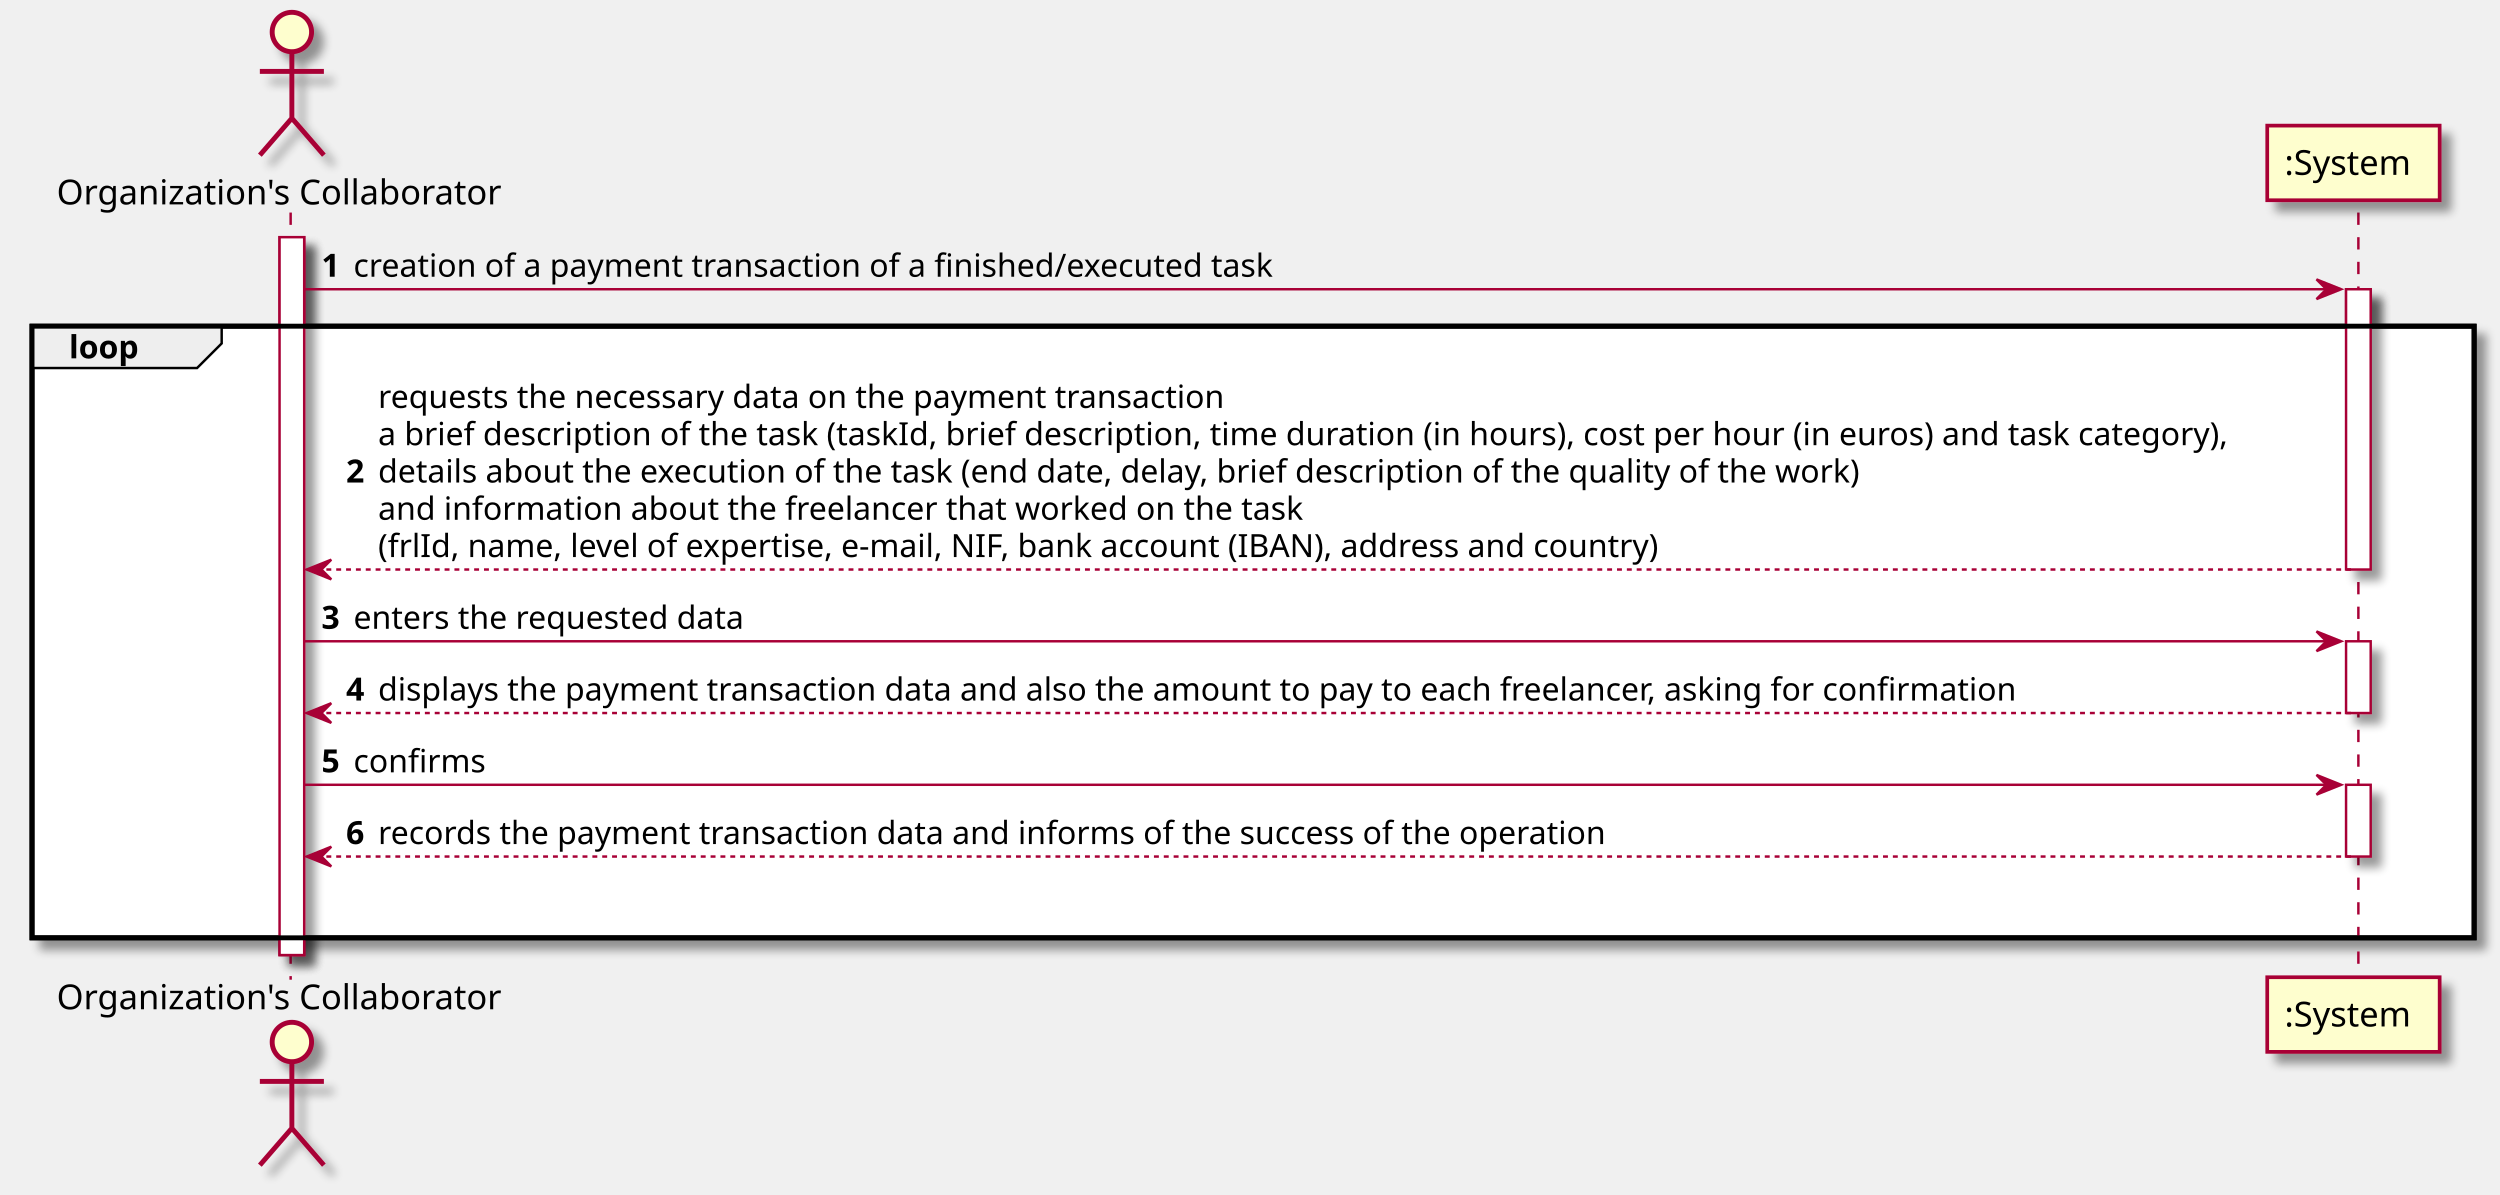
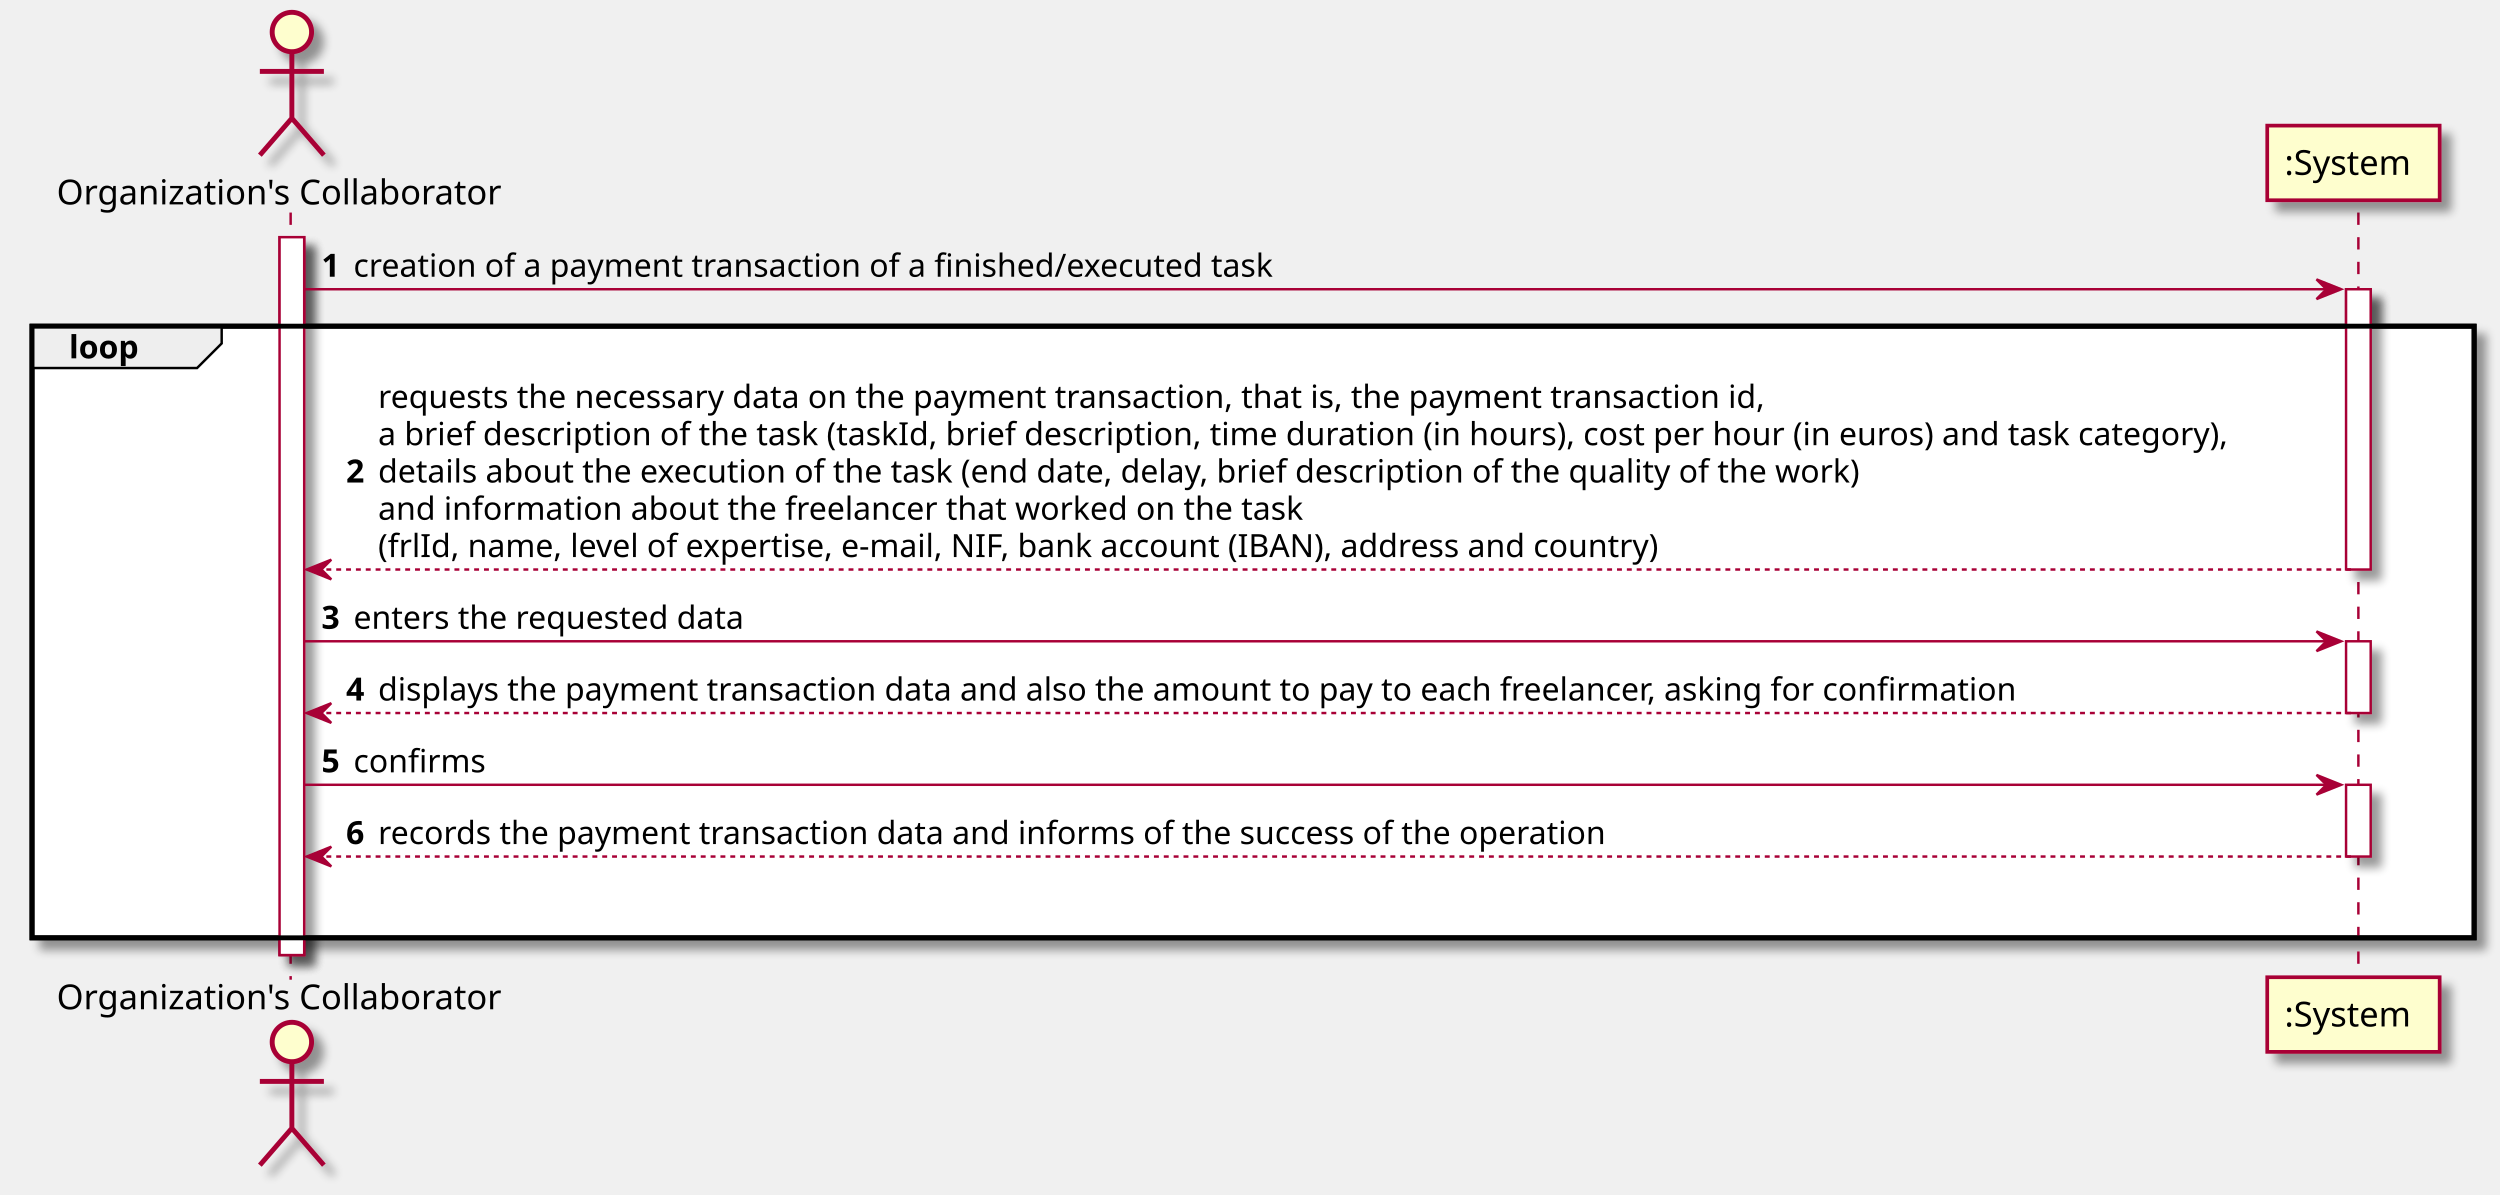
<svg xmlns="http://www.w3.org/2000/svg" contentScriptType="application/ecmascript" contentStyleType="text/css" height="485px" preserveAspectRatio="none" style="width:1015px;height:485px;" version="1.1" viewBox="0 0 1015 485" width="1015px" zoomAndPan="magnify">
  <defs>
-     <filter height="300%" id="f55kcv8ccrfvw" width="300%" x="-1" y="-1">
+     <filter height="300%" id="fynb7jpua7g1d" width="300%" x="-1" y="-1">
      <feGaussianBlur result="blurOut" stdDeviation="2.0" />
      <feColorMatrix in="blurOut" result="blurOut2" type="matrix" values="0 0 0 0 0 0 0 0 0 0 0 0 0 0 0 0 0 0 .4 0" />
      <feOffset dx="4.0" dy="4.0" in="blurOut2" result="blurOut3" />
      <feBlend in="SourceGraphic" in2="blurOut3" mode="normal" />
    </filter>
  </defs>
  <g>
-     <rect fill="#FFFFFF" filter="url(#f55kcv8ccrfvw)" height="291.461" style="stroke: #A80036; stroke-width: 1.0;" width="10" x="113.5" y="96.297" />
-     <rect fill="#FFFFFF" filter="url(#f55kcv8ccrfvw)" height="113.797" style="stroke: #A80036; stroke-width: 1.0;" width="10" x="952.5" y="117.43" />
-     <rect fill="#FFFFFF" filter="url(#f55kcv8ccrfvw)" height="29.133" style="stroke: #A80036; stroke-width: 1.0;" width="10" x="952.5" y="260.359" />
-     <rect fill="#FFFFFF" filter="url(#f55kcv8ccrfvw)" height="29.133" style="stroke: #A80036; stroke-width: 1.0;" width="10" x="952.5" y="318.625" />
-     <rect fill="#FFFFFF" filter="url(#f55kcv8ccrfvw)" height="248.328" style="stroke: #000000; stroke-width: 2.0;" width="991.5" x="13" y="132.43" />
+     <rect fill="#FFFFFF" filter="url(#fynb7jpua7g1d)" height="291.461" style="stroke: #A80036; stroke-width: 1.0;" width="10" x="113.5" y="96.297" />
+     <rect fill="#FFFFFF" filter="url(#fynb7jpua7g1d)" height="113.797" style="stroke: #A80036; stroke-width: 1.0;" width="10" x="952.5" y="117.43" />
+     <rect fill="#FFFFFF" filter="url(#fynb7jpua7g1d)" height="29.133" style="stroke: #A80036; stroke-width: 1.0;" width="10" x="952.5" y="260.359" />
+     <rect fill="#FFFFFF" filter="url(#fynb7jpua7g1d)" height="29.133" style="stroke: #A80036; stroke-width: 1.0;" width="10" x="952.5" y="318.625" />
+     <rect fill="#FFFFFF" filter="url(#fynb7jpua7g1d)" height="248.328" style="stroke: #000000; stroke-width: 2.0;" width="991.5" x="13" y="132.43" />
    <line style="stroke: #A80036; stroke-width: 1.0; stroke-dasharray: 5.0,5.0;" x1="118" x2="118" y1="86.297" y2="397.758" />
    <line style="stroke: #A80036; stroke-width: 1.0; stroke-dasharray: 5.0,5.0;" x1="957.5" x2="957.5" y1="86.297" y2="397.758" />
    <text fill="#000000" font-family="sans-serif" font-size="14" lengthAdjust="spacingAndGlyphs" textLength="185" x="23" y="82.995">Organization's Collaborator</text>
-     <ellipse cx="118.5" cy="13" fill="#FEFECE" filter="url(#f55kcv8ccrfvw)" rx="8" ry="8" style="stroke: #A80036; stroke-width: 2.0;" />
-     <path d="M118.5,21 L118.5,48 M105.5,29 L131.5,29 M118.5,48 L105.5,63 M118.5,48 L131.5,63 " fill="none" filter="url(#f55kcv8ccrfvw)" style="stroke: #A80036; stroke-width: 2.0;" />
+     <ellipse cx="118.5" cy="13" fill="#FEFECE" filter="url(#fynb7jpua7g1d)" rx="8" ry="8" style="stroke: #A80036; stroke-width: 2.0;" />
+     <path d="M118.5,21 L118.5,48 M105.5,29 L131.5,29 M118.5,48 L105.5,63 M118.5,48 L131.5,63 " fill="none" filter="url(#fynb7jpua7g1d)" style="stroke: #A80036; stroke-width: 2.0;" />
    <text fill="#000000" font-family="sans-serif" font-size="14" lengthAdjust="spacingAndGlyphs" textLength="185" x="23" y="409.753">Organization's Collaborator</text>
-     <ellipse cx="118.5" cy="423.055" fill="#FEFECE" filter="url(#f55kcv8ccrfvw)" rx="8" ry="8" style="stroke: #A80036; stroke-width: 2.0;" />
-     <path d="M118.5,431.055 L118.5,458.055 M105.5,439.055 L131.5,439.055 M118.5,458.055 L105.5,473.055 M118.5,458.055 L131.5,473.055 " fill="none" filter="url(#f55kcv8ccrfvw)" style="stroke: #A80036; stroke-width: 2.0;" />
-     <rect fill="#FEFECE" filter="url(#f55kcv8ccrfvw)" height="30.297" style="stroke: #A80036; stroke-width: 1.5;" width="70" x="920.5" y="51" />
+     <ellipse cx="118.5" cy="423.055" fill="#FEFECE" filter="url(#fynb7jpua7g1d)" rx="8" ry="8" style="stroke: #A80036; stroke-width: 2.0;" />
+     <path d="M118.5,431.055 L118.5,458.055 M105.5,439.055 L131.5,439.055 M118.5,458.055 L105.5,473.055 M118.5,458.055 L131.5,473.055 " fill="none" filter="url(#fynb7jpua7g1d)" style="stroke: #A80036; stroke-width: 2.0;" />
+     <rect fill="#FEFECE" filter="url(#fynb7jpua7g1d)" height="30.297" style="stroke: #A80036; stroke-width: 1.5;" width="70" x="920.5" y="51" />
    <text fill="#000000" font-family="sans-serif" font-size="14" lengthAdjust="spacingAndGlyphs" textLength="56" x="927.5" y="70.995">:System</text>
-     <rect fill="#FEFECE" filter="url(#f55kcv8ccrfvw)" height="30.297" style="stroke: #A80036; stroke-width: 1.5;" width="70" x="920.5" y="396.758" />
+     <rect fill="#FEFECE" filter="url(#fynb7jpua7g1d)" height="30.297" style="stroke: #A80036; stroke-width: 1.5;" width="70" x="920.5" y="396.758" />
    <text fill="#000000" font-family="sans-serif" font-size="14" lengthAdjust="spacingAndGlyphs" textLength="56" x="927.5" y="416.753">:System</text>
-     <rect fill="#FFFFFF" filter="url(#f55kcv8ccrfvw)" height="291.461" style="stroke: #A80036; stroke-width: 1.0;" width="10" x="113.5" y="96.297" />
-     <rect fill="#FFFFFF" filter="url(#f55kcv8ccrfvw)" height="113.797" style="stroke: #A80036; stroke-width: 1.0;" width="10" x="952.5" y="117.43" />
-     <rect fill="#FFFFFF" filter="url(#f55kcv8ccrfvw)" height="29.133" style="stroke: #A80036; stroke-width: 1.0;" width="10" x="952.5" y="260.359" />
-     <rect fill="#FFFFFF" filter="url(#f55kcv8ccrfvw)" height="29.133" style="stroke: #A80036; stroke-width: 1.0;" width="10" x="952.5" y="318.625" />
+     <rect fill="#FFFFFF" filter="url(#fynb7jpua7g1d)" height="291.461" style="stroke: #A80036; stroke-width: 1.0;" width="10" x="113.5" y="96.297" />
+     <rect fill="#FFFFFF" filter="url(#fynb7jpua7g1d)" height="113.797" style="stroke: #A80036; stroke-width: 1.0;" width="10" x="952.5" y="117.43" />
+     <rect fill="#FFFFFF" filter="url(#fynb7jpua7g1d)" height="29.133" style="stroke: #A80036; stroke-width: 1.0;" width="10" x="952.5" y="260.359" />
+     <rect fill="#FFFFFF" filter="url(#fynb7jpua7g1d)" height="29.133" style="stroke: #A80036; stroke-width: 1.0;" width="10" x="952.5" y="318.625" />
    <polygon fill="#A80036" points="940.5,113.43,950.5,117.43,940.5,121.43,944.5,117.43" style="stroke: #A80036; stroke-width: 1.0;" />
    <line style="stroke: #A80036; stroke-width: 1.0;" x1="123.5" x2="946.5" y1="117.43" y2="117.43" />
    <text fill="#000000" font-family="sans-serif" font-size="13" font-weight="bold" lengthAdjust="spacingAndGlyphs" textLength="9" x="130.5" y="112.364">1</text>
    <text fill="#000000" font-family="sans-serif" font-size="13" lengthAdjust="spacingAndGlyphs" textLength="392" x="143.5" y="112.364">creation of a payment transaction of a finished/executed task</text>
    <path d="M13,132.43 L90,132.43 L90,139.43 L80,149.43 L13,149.43 L13,132.43 " fill="#EEEEEE" style="stroke: #000000; stroke-width: 1.0;" />
    <rect fill="none" height="248.328" style="stroke: #000000; stroke-width: 2.0;" width="991.5" x="13" y="132.43" />
    <text fill="#000000" font-family="sans-serif" font-size="13" font-weight="bold" lengthAdjust="spacingAndGlyphs" textLength="32" x="28" y="145.497">loop</text>
    <polygon fill="#A80036" points="134.5,227.227,124.5,231.227,134.5,235.227,130.5,231.227" style="stroke: #A80036; stroke-width: 1.0;" />
    <line style="stroke: #A80036; stroke-width: 1.0; stroke-dasharray: 2.0,2.0;" x1="128.5" x2="956.5" y1="231.227" y2="231.227" />
    <text fill="#000000" font-family="sans-serif" font-size="13" font-weight="bold" lengthAdjust="spacingAndGlyphs" textLength="9" x="140.5" y="195.895">2</text>
-     <text fill="#000000" font-family="sans-serif" font-size="13" lengthAdjust="spacingAndGlyphs" textLength="365" x="153.5" y="165.629">requests the necessary data on the payment transaction</text>
+     <text fill="#000000" font-family="sans-serif" font-size="13" lengthAdjust="spacingAndGlyphs" textLength="598" x="153.5" y="165.629">requests the necessary data on the payment transaction, that is, the payment transaction id,</text>
    <text fill="#000000" font-family="sans-serif" font-size="13" lengthAdjust="spacingAndGlyphs" textLength="788" x="153.5" y="180.762">a brief description of the task (taskId, brief description, time duration (in hours), cost per hour (in euros) and task category),</text>
    <text fill="#000000" font-family="sans-serif" font-size="13" lengthAdjust="spacingAndGlyphs" textLength="630" x="153.5" y="195.895">details about the execution of the task (end date, delay, brief description of the quality of the work)</text>
    <text fill="#000000" font-family="sans-serif" font-size="13" lengthAdjust="spacingAndGlyphs" textLength="390" x="153.5" y="211.028">and information about the freelancer that worked on the task</text>
    <text fill="#000000" font-family="sans-serif" font-size="13" lengthAdjust="spacingAndGlyphs" textLength="548" x="153.5" y="226.161">(frlId, name, level of expertise, e-mail, NIF, bank account (IBAN), address and country)</text>
    <polygon fill="#A80036" points="940.5,256.359,950.5,260.359,940.5,264.359,944.5,260.359" style="stroke: #A80036; stroke-width: 1.0;" />
    <line style="stroke: #A80036; stroke-width: 1.0;" x1="123.5" x2="946.5" y1="260.359" y2="260.359" />
    <text fill="#000000" font-family="sans-serif" font-size="13" font-weight="bold" lengthAdjust="spacingAndGlyphs" textLength="9" x="130.5" y="255.293">3</text>
    <text fill="#000000" font-family="sans-serif" font-size="13" lengthAdjust="spacingAndGlyphs" textLength="168" x="143.5" y="255.293">enters the requested data</text>
    <polygon fill="#A80036" points="134.5,285.492,124.5,289.492,134.5,293.492,130.5,289.492" style="stroke: #A80036; stroke-width: 1.0;" />
    <line style="stroke: #A80036; stroke-width: 1.0; stroke-dasharray: 2.0,2.0;" x1="128.5" x2="956.5" y1="289.492" y2="289.492" />
    <text fill="#000000" font-family="sans-serif" font-size="13" font-weight="bold" lengthAdjust="spacingAndGlyphs" textLength="9" x="140.5" y="284.426">4</text>
    <text fill="#000000" font-family="sans-serif" font-size="13" lengthAdjust="spacingAndGlyphs" textLength="701" x="153.5" y="284.426">displays the payment transaction data and also the amount to pay to each freelancer, asking for confirmation</text>
    <polygon fill="#A80036" points="940.5,314.625,950.5,318.625,940.5,322.625,944.5,318.625" style="stroke: #A80036; stroke-width: 1.0;" />
    <line style="stroke: #A80036; stroke-width: 1.0;" x1="123.5" x2="946.5" y1="318.625" y2="318.625" />
    <text fill="#000000" font-family="sans-serif" font-size="13" font-weight="bold" lengthAdjust="spacingAndGlyphs" textLength="9" x="130.5" y="313.559">5</text>
    <text fill="#000000" font-family="sans-serif" font-size="13" lengthAdjust="spacingAndGlyphs" textLength="55" x="143.5" y="313.559">confirms</text>
    <polygon fill="#A80036" points="134.5,343.758,124.5,347.758,134.5,351.758,130.5,347.758" style="stroke: #A80036; stroke-width: 1.0;" />
    <line style="stroke: #A80036; stroke-width: 1.0; stroke-dasharray: 2.0,2.0;" x1="128.5" x2="956.5" y1="347.758" y2="347.758" />
    <text fill="#000000" font-family="sans-serif" font-size="13" font-weight="bold" lengthAdjust="spacingAndGlyphs" textLength="9" x="140.5" y="342.692">6</text>
    <text fill="#000000" font-family="sans-serif" font-size="13" lengthAdjust="spacingAndGlyphs" textLength="525" x="153.5" y="342.692">records the payment transaction data and informs of the success of the operation</text>
  </g>
</svg>
